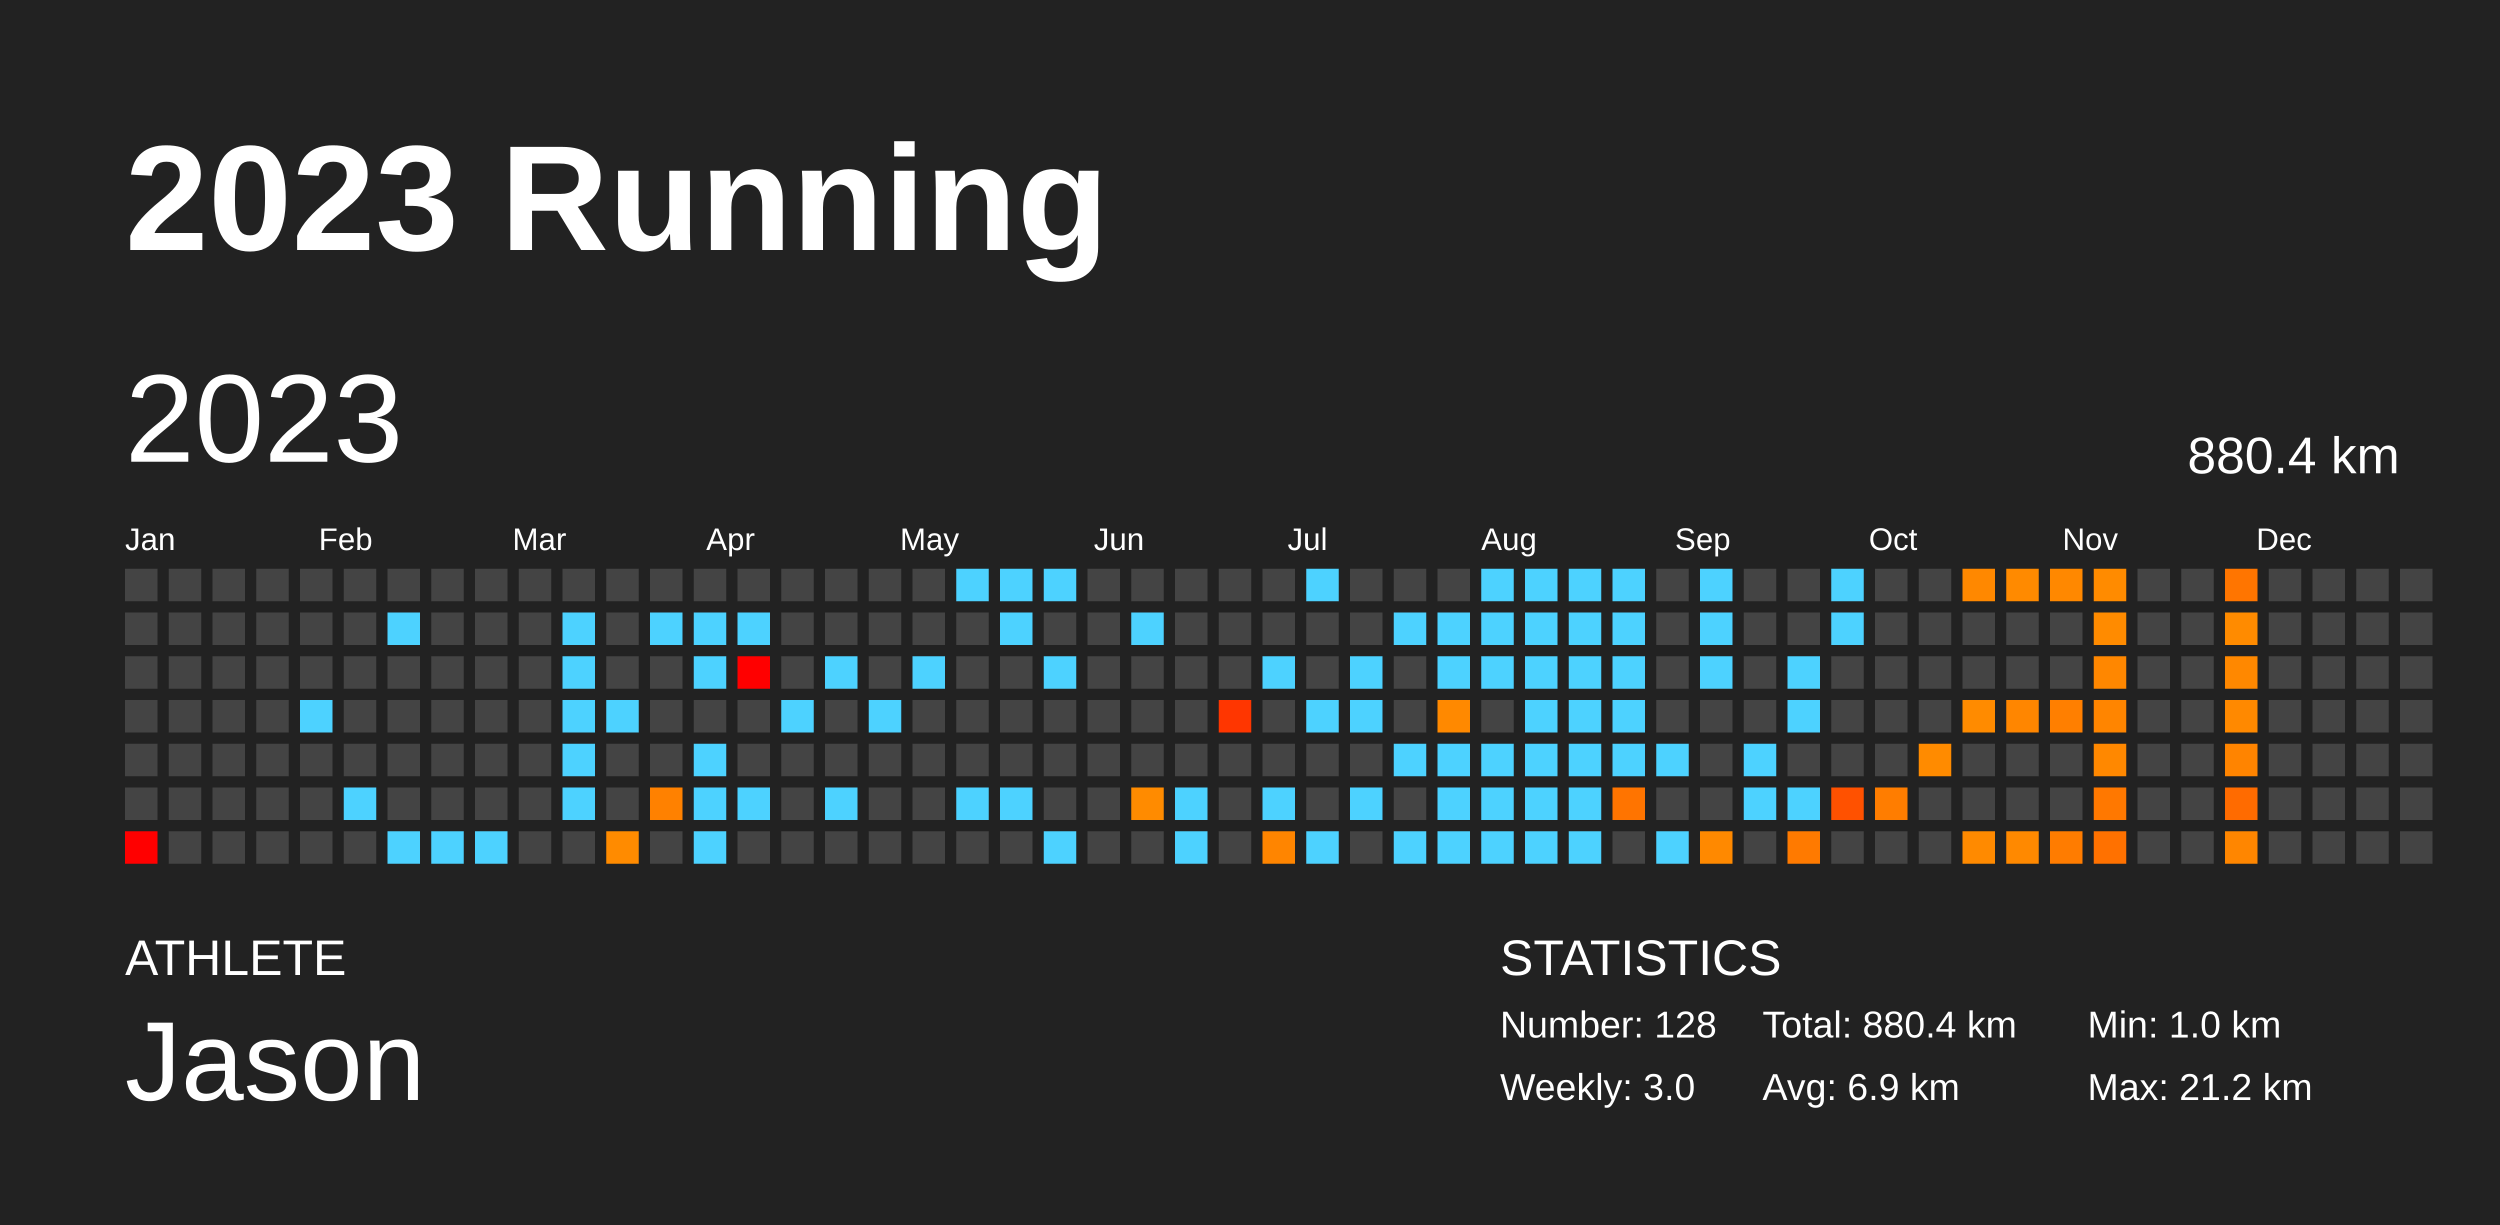
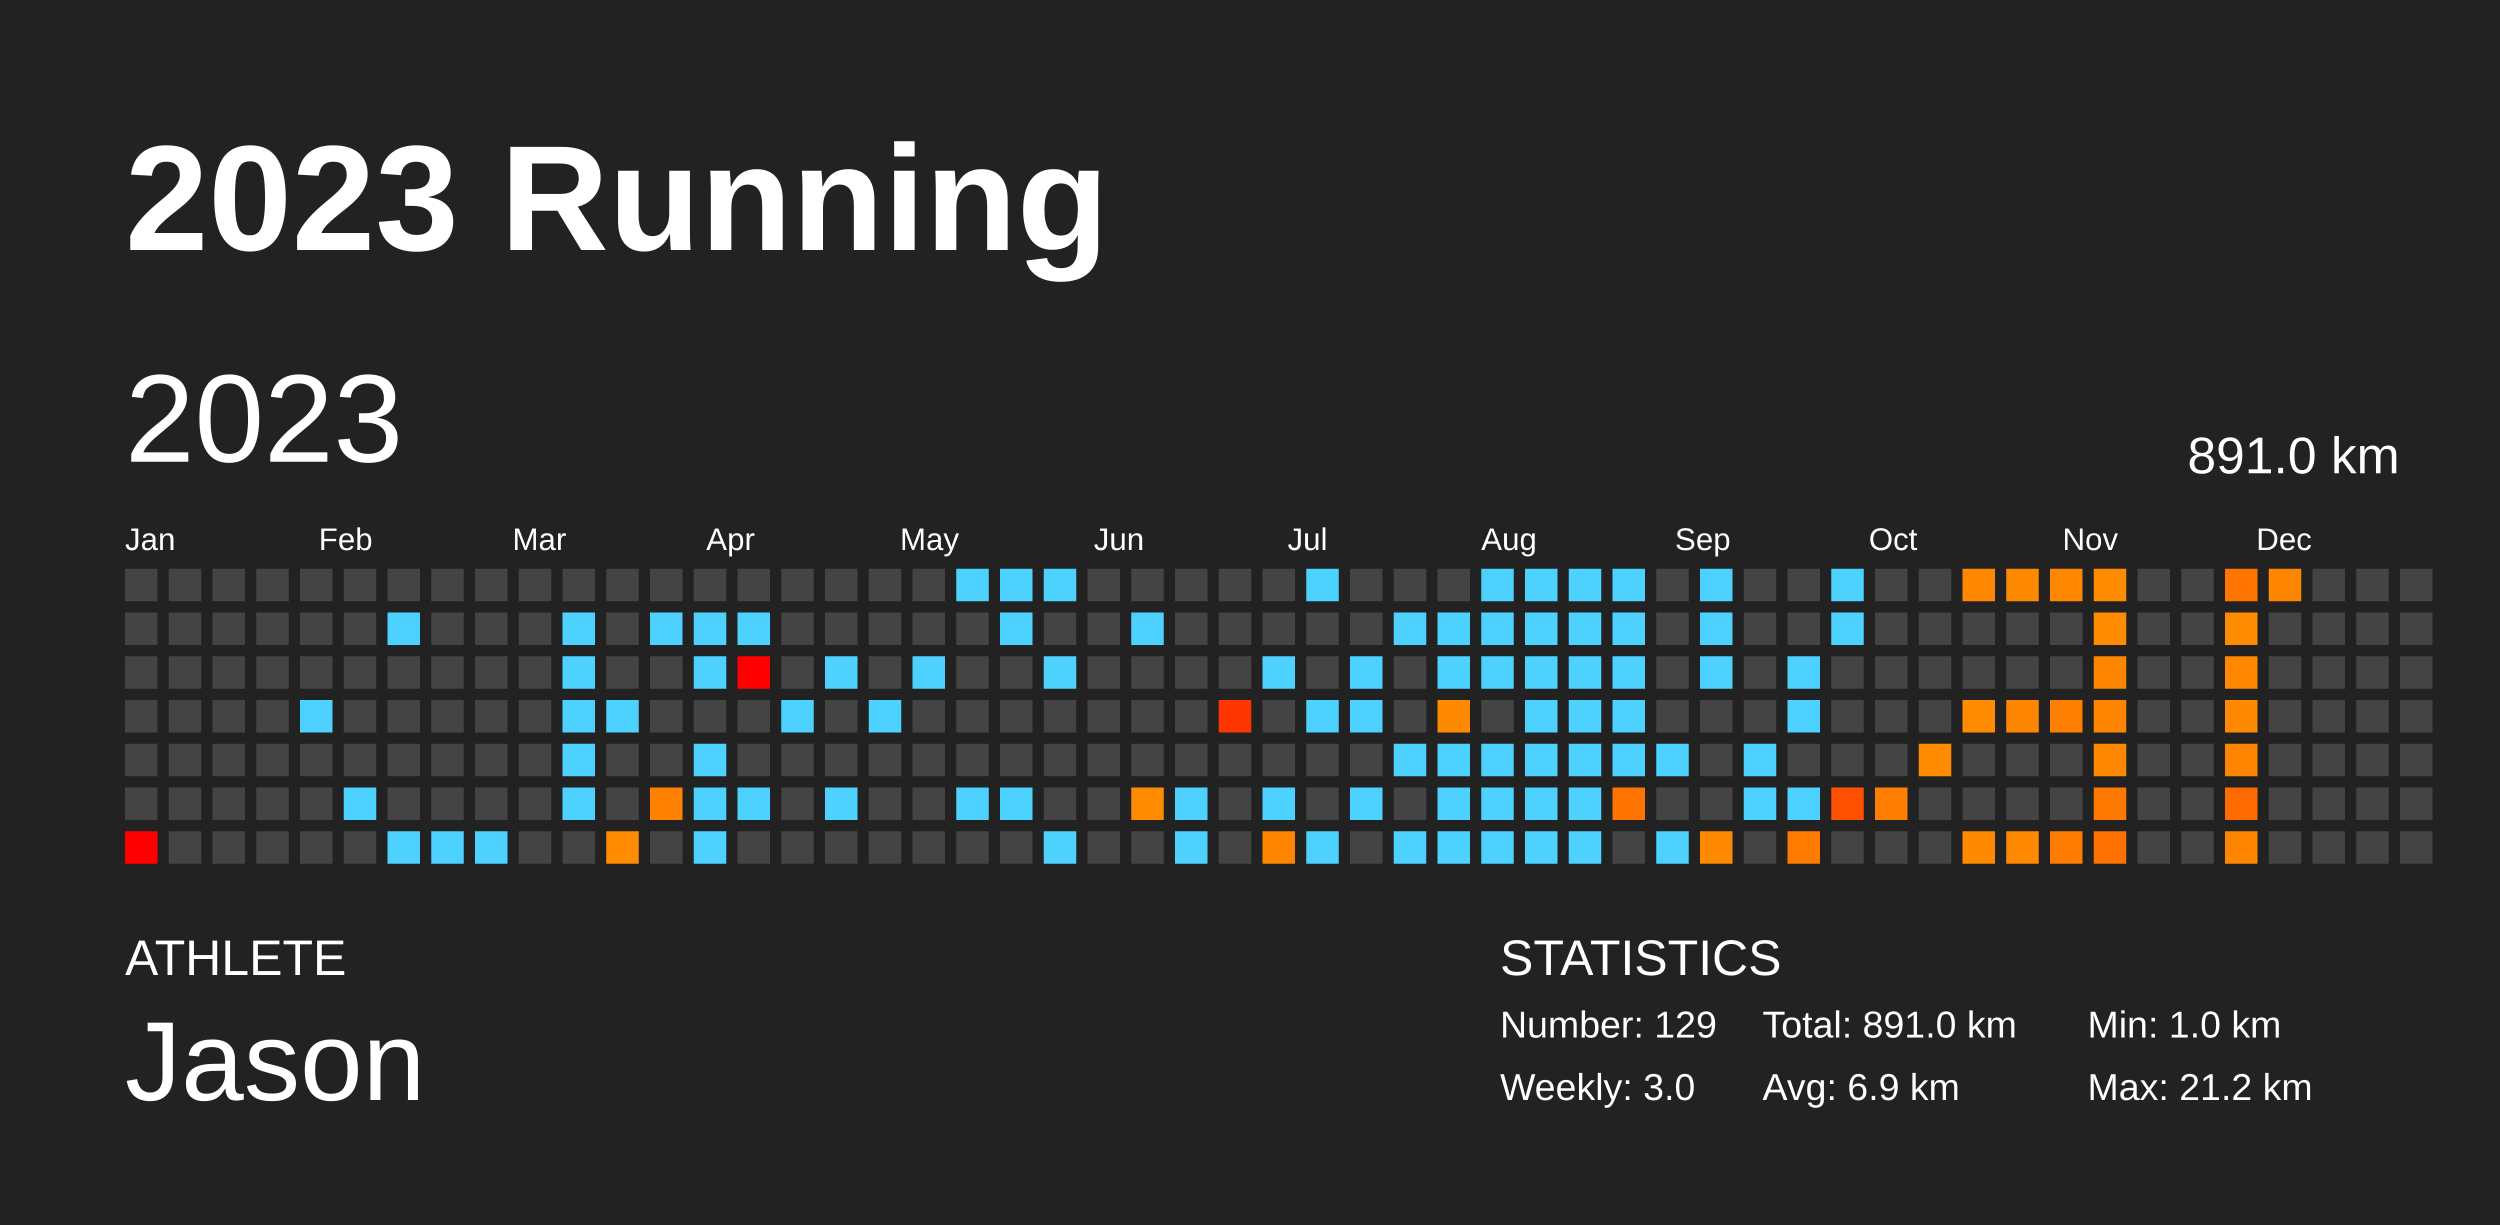
<svg xmlns="http://www.w3.org/2000/svg" baseProfile="full" height="98mm" version="1.1" viewBox="0,0,200,98" width="200mm">
  <defs />
  <rect fill="#222222" height="98" width="200" x="0" y="0" />
  <text fill="#FFFFFF" style="font-size:12px; font-family:Arial; font-weight:bold;" x="10" y="20">2023 Running</text>
  <text fill="#FFFFFF" style="font-size:4px; font-family:Arial" x="10" y="78">ATHLETE</text>
  <text fill="#FFFFFF" style="font-size:9px; font-family:Arial" x="10" y="88">Jason</text>
  <text fill="#FFFFFF" style="font-size:4px; font-family:Arial" x="120" y="78">STATISTICS</text>
-   <text fill="#FFFFFF" style="font-size:3px; font-family:Arial" x="120" y="83">Number: 128</text>
+   <text fill="#FFFFFF" style="font-size:3px; font-family:Arial" x="120" y="83">Number: 129</text>
  <text fill="#FFFFFF" style="font-size:3px; font-family:Arial" x="120" y="88">Weekly: 3.0</text>
-   <text fill="#FFFFFF" style="font-size:3px; font-family:Arial" x="141" y="83">Total: 880.4 km</text>
+   <text fill="#FFFFFF" style="font-size:3px; font-family:Arial" x="141" y="83">Total: 891.0 km</text>
  <text fill="#FFFFFF" style="font-size:3px; font-family:Arial" x="141" y="88">Avg: 6.9 km</text>
  <text fill="#FFFFFF" style="font-size:3px; font-family:Arial" x="167" y="83">Min: 1.0 km</text>
  <text fill="#FFFFFF" style="font-size:3px; font-family:Arial" x="167" y="88">Max: 21.2 km</text>
  <text dominant-baseline="hanging" fill="#FFFFFF" style="font-size:10.0px; font-family:Arial;" x="10" y="30">2023</text>
-   <text dominant-baseline="hanging" fill="#FFFFFF" style="font-size:4.125px; font-family:Arial;" x="175" y="35">880.4 km</text>
+   <text dominant-baseline="hanging" fill="#FFFFFF" style="font-size:4.125px; font-family:Arial;" x="175" y="35">891.0 km</text>
  <text fill="#FFFFFF" style="font-size:2.5px; font-family:Arial" x="10.0" y="44">Jan</text>
  <text fill="#FFFFFF" style="font-size:2.5px; font-family:Arial" x="25.5" y="44">Feb</text>
  <text fill="#FFFFFF" style="font-size:2.5px; font-family:Arial" x="41.0" y="44">Mar</text>
  <text fill="#FFFFFF" style="font-size:2.5px; font-family:Arial" x="56.5" y="44">Apr</text>
  <text fill="#FFFFFF" style="font-size:2.5px; font-family:Arial" x="72.0" y="44">May</text>
  <text fill="#FFFFFF" style="font-size:2.5px; font-family:Arial" x="87.5" y="44">Jun</text>
  <text fill="#FFFFFF" style="font-size:2.5px; font-family:Arial" x="103.0" y="44">Jul</text>
  <text fill="#FFFFFF" style="font-size:2.5px; font-family:Arial" x="118.5" y="44">Aug</text>
  <text fill="#FFFFFF" style="font-size:2.5px; font-family:Arial" x="134.0" y="44">Sep</text>
  <text fill="#FFFFFF" style="font-size:2.5px; font-family:Arial" x="149.5" y="44">Oct</text>
  <text fill="#FFFFFF" style="font-size:2.5px; font-family:Arial" x="165.0" y="44">Nov</text>
  <text fill="#FFFFFF" style="font-size:2.5px; font-family:Arial" x="180.5" y="44">Dec</text>
  <rect fill="#444444" height="2.6" width="2.6" x="10.0" y="45.5" />
  <rect fill="#444444" height="2.6" width="2.6" x="10.0" y="49.0" />
  <rect fill="#444444" height="2.6" width="2.6" x="10.0" y="52.5" />
  <rect fill="#444444" height="2.6" width="2.6" x="10.0" y="56.0" />
  <rect fill="#444444" height="2.6" width="2.6" x="10.0" y="59.5" />
  <rect fill="#444444" height="2.6" width="2.6" x="10.0" y="63.0" />
  <rect fill="red" height="2.6" width="2.6" x="10.0" y="66.5" />
  <rect fill="#444444" height="2.6" width="2.6" x="13.5" y="45.5" />
  <rect fill="#444444" height="2.6" width="2.6" x="13.5" y="49.0" />
  <rect fill="#444444" height="2.6" width="2.6" x="13.5" y="52.5" />
  <rect fill="#444444" height="2.6" width="2.6" x="13.5" y="56.0" />
  <rect fill="#444444" height="2.6" width="2.6" x="13.5" y="59.5" />
  <rect fill="#444444" height="2.6" width="2.6" x="13.5" y="63.0" />
  <rect fill="#444444" height="2.6" width="2.6" x="13.5" y="66.5" />
  <rect fill="#444444" height="2.6" width="2.6" x="17.0" y="45.5" />
  <rect fill="#444444" height="2.6" width="2.6" x="17.0" y="49.0" />
  <rect fill="#444444" height="2.6" width="2.6" x="17.0" y="52.5" />
  <rect fill="#444444" height="2.6" width="2.6" x="17.0" y="56.0" />
  <rect fill="#444444" height="2.6" width="2.6" x="17.0" y="59.5" />
  <rect fill="#444444" height="2.6" width="2.6" x="17.0" y="63.0" />
  <rect fill="#444444" height="2.6" width="2.6" x="17.0" y="66.5" />
  <rect fill="#444444" height="2.6" width="2.6" x="20.5" y="45.5" />
  <rect fill="#444444" height="2.6" width="2.6" x="20.5" y="49.0" />
  <rect fill="#444444" height="2.6" width="2.6" x="20.5" y="52.5" />
  <rect fill="#444444" height="2.6" width="2.6" x="20.5" y="56.0" />
  <rect fill="#444444" height="2.6" width="2.6" x="20.5" y="59.5" />
  <rect fill="#444444" height="2.6" width="2.6" x="20.5" y="63.0" />
  <rect fill="#444444" height="2.6" width="2.6" x="20.5" y="66.5" />
  <rect fill="#444444" height="2.6" width="2.6" x="24.0" y="45.5" />
  <rect fill="#444444" height="2.6" width="2.6" x="24.0" y="49.0" />
  <rect fill="#444444" height="2.6" width="2.6" x="24.0" y="52.5" />
  <rect fill="#4dd2ff" height="2.6" width="2.6" x="24.0" y="56.0" />
  <rect fill="#444444" height="2.6" width="2.6" x="24.0" y="59.5" />
  <rect fill="#444444" height="2.6" width="2.6" x="24.0" y="63.0" />
  <rect fill="#444444" height="2.6" width="2.6" x="24.0" y="66.5" />
  <rect fill="#444444" height="2.6" width="2.6" x="27.5" y="45.5" />
  <rect fill="#444444" height="2.6" width="2.6" x="27.5" y="49.0" />
  <rect fill="#444444" height="2.6" width="2.6" x="27.5" y="52.5" />
  <rect fill="#444444" height="2.6" width="2.6" x="27.5" y="56.0" />
  <rect fill="#444444" height="2.6" width="2.6" x="27.5" y="59.5" />
  <rect fill="#4dd2ff" height="2.6" width="2.6" x="27.5" y="63.0" />
  <rect fill="#444444" height="2.6" width="2.6" x="27.5" y="66.5" />
  <rect fill="#444444" height="2.6" width="2.6" x="31.0" y="45.5" />
  <rect fill="#4dd2ff" height="2.6" width="2.6" x="31.0" y="49.0" />
  <rect fill="#444444" height="2.6" width="2.6" x="31.0" y="52.5" />
  <rect fill="#444444" height="2.6" width="2.6" x="31.0" y="56.0" />
  <rect fill="#444444" height="2.6" width="2.6" x="31.0" y="59.5" />
  <rect fill="#444444" height="2.6" width="2.6" x="31.0" y="63.0" />
  <rect fill="#4dd2ff" height="2.6" width="2.6" x="31.0" y="66.5" />
  <rect fill="#444444" height="2.6" width="2.6" x="34.5" y="45.5" />
  <rect fill="#444444" height="2.6" width="2.6" x="34.5" y="49.0" />
  <rect fill="#444444" height="2.6" width="2.6" x="34.5" y="52.5" />
  <rect fill="#444444" height="2.6" width="2.6" x="34.5" y="56.0" />
  <rect fill="#444444" height="2.6" width="2.6" x="34.5" y="59.5" />
  <rect fill="#444444" height="2.6" width="2.6" x="34.5" y="63.0" />
  <rect fill="#4dd2ff" height="2.6" width="2.6" x="34.5" y="66.5" />
  <rect fill="#444444" height="2.6" width="2.6" x="38.0" y="45.5" />
  <rect fill="#444444" height="2.6" width="2.6" x="38.0" y="49.0" />
  <rect fill="#444444" height="2.6" width="2.6" x="38.0" y="52.5" />
  <rect fill="#444444" height="2.6" width="2.6" x="38.0" y="56.0" />
  <rect fill="#444444" height="2.6" width="2.6" x="38.0" y="59.5" />
  <rect fill="#444444" height="2.6" width="2.6" x="38.0" y="63.0" />
  <rect fill="#4dd2ff" height="2.6" width="2.6" x="38.0" y="66.5" />
  <rect fill="#444444" height="2.6" width="2.6" x="41.5" y="45.5" />
  <rect fill="#444444" height="2.6" width="2.6" x="41.5" y="49.0" />
  <rect fill="#444444" height="2.6" width="2.6" x="41.5" y="52.5" />
  <rect fill="#444444" height="2.6" width="2.6" x="41.5" y="56.0" />
  <rect fill="#444444" height="2.6" width="2.6" x="41.5" y="59.5" />
  <rect fill="#444444" height="2.6" width="2.6" x="41.5" y="63.0" />
  <rect fill="#444444" height="2.6" width="2.6" x="41.5" y="66.5" />
  <rect fill="#444444" height="2.6" width="2.6" x="45.0" y="45.5" />
  <rect fill="#4dd2ff" height="2.6" width="2.6" x="45.0" y="49.0" />
  <rect fill="#4dd2ff" height="2.6" width="2.6" x="45.0" y="52.5" />
  <rect fill="#4dd2ff" height="2.6" width="2.6" x="45.0" y="56.0" />
  <rect fill="#4dd2ff" height="2.6" width="2.6" x="45.0" y="59.5" />
  <rect fill="#4dd2ff" height="2.6" width="2.6" x="45.0" y="63.0" />
  <rect fill="#444444" height="2.6" width="2.6" x="45.0" y="66.5" />
  <rect fill="#444444" height="2.6" width="2.6" x="48.5" y="45.5" />
  <rect fill="#444444" height="2.6" width="2.6" x="48.5" y="49.0" />
  <rect fill="#444444" height="2.6" width="2.6" x="48.5" y="52.5" />
  <rect fill="#4dd2ff" height="2.6" width="2.6" x="48.5" y="56.0" />
  <rect fill="#444444" height="2.6" width="2.6" x="48.5" y="59.5" />
  <rect fill="#444444" height="2.6" width="2.6" x="48.5" y="63.0" />
  <rect fill="#ff8b00" height="2.6" width="2.6" x="48.5" y="66.5" />
  <rect fill="#444444" height="2.6" width="2.6" x="52.0" y="45.5" />
  <rect fill="#4dd2ff" height="2.6" width="2.6" x="52.0" y="49.0" />
  <rect fill="#444444" height="2.6" width="2.6" x="52.0" y="52.5" />
  <rect fill="#444444" height="2.6" width="2.6" x="52.0" y="56.0" />
  <rect fill="#444444" height="2.6" width="2.6" x="52.0" y="59.5" />
  <rect fill="#ff8100" height="2.6" width="2.6" x="52.0" y="63.0" />
  <rect fill="#444444" height="2.6" width="2.6" x="52.0" y="66.5" />
  <rect fill="#444444" height="2.6" width="2.6" x="55.5" y="45.5" />
  <rect fill="#4dd2ff" height="2.6" width="2.6" x="55.5" y="49.0" />
  <rect fill="#4dd2ff" height="2.6" width="2.6" x="55.5" y="52.5" />
  <rect fill="#444444" height="2.6" width="2.6" x="55.5" y="56.0" />
  <rect fill="#4dd2ff" height="2.6" width="2.6" x="55.5" y="59.5" />
  <rect fill="#4dd2ff" height="2.6" width="2.6" x="55.5" y="63.0" />
  <rect fill="#4dd2ff" height="2.6" width="2.6" x="55.5" y="66.5" />
  <rect fill="#444444" height="2.6" width="2.6" x="59.0" y="45.5" />
  <rect fill="#4dd2ff" height="2.6" width="2.6" x="59.0" y="49.0" />
  <rect fill="red" height="2.6" width="2.6" x="59.0" y="52.5" />
  <rect fill="#444444" height="2.6" width="2.6" x="59.0" y="56.0" />
  <rect fill="#444444" height="2.6" width="2.6" x="59.0" y="59.5" />
  <rect fill="#4dd2ff" height="2.6" width="2.6" x="59.0" y="63.0" />
  <rect fill="#444444" height="2.6" width="2.6" x="59.0" y="66.5" />
  <rect fill="#444444" height="2.6" width="2.6" x="62.5" y="45.5" />
  <rect fill="#444444" height="2.6" width="2.6" x="62.5" y="49.0" />
  <rect fill="#444444" height="2.6" width="2.6" x="62.5" y="52.5" />
  <rect fill="#4dd2ff" height="2.6" width="2.6" x="62.5" y="56.0" />
  <rect fill="#444444" height="2.6" width="2.6" x="62.5" y="59.5" />
  <rect fill="#444444" height="2.6" width="2.6" x="62.5" y="63.0" />
  <rect fill="#444444" height="2.6" width="2.6" x="62.5" y="66.5" />
  <rect fill="#444444" height="2.6" width="2.6" x="66.0" y="45.5" />
  <rect fill="#444444" height="2.6" width="2.6" x="66.0" y="49.0" />
  <rect fill="#4dd2ff" height="2.6" width="2.6" x="66.0" y="52.5" />
  <rect fill="#444444" height="2.6" width="2.6" x="66.0" y="56.0" />
  <rect fill="#444444" height="2.6" width="2.6" x="66.0" y="59.5" />
  <rect fill="#4dd2ff" height="2.6" width="2.6" x="66.0" y="63.0" />
  <rect fill="#444444" height="2.6" width="2.6" x="66.0" y="66.5" />
  <rect fill="#444444" height="2.6" width="2.6" x="69.5" y="45.5" />
  <rect fill="#444444" height="2.6" width="2.6" x="69.5" y="49.0" />
  <rect fill="#444444" height="2.6" width="2.6" x="69.5" y="52.5" />
  <rect fill="#4dd2ff" height="2.6" width="2.6" x="69.5" y="56.0" />
  <rect fill="#444444" height="2.6" width="2.6" x="69.5" y="59.5" />
  <rect fill="#444444" height="2.6" width="2.6" x="69.5" y="63.0" />
  <rect fill="#444444" height="2.6" width="2.6" x="69.5" y="66.5" />
  <rect fill="#444444" height="2.6" width="2.6" x="73.0" y="45.5" />
  <rect fill="#444444" height="2.6" width="2.6" x="73.0" y="49.0" />
  <rect fill="#4dd2ff" height="2.6" width="2.6" x="73.0" y="52.5" />
  <rect fill="#444444" height="2.6" width="2.6" x="73.0" y="56.0" />
  <rect fill="#444444" height="2.6" width="2.6" x="73.0" y="59.5" />
  <rect fill="#444444" height="2.6" width="2.6" x="73.0" y="63.0" />
  <rect fill="#444444" height="2.6" width="2.6" x="73.0" y="66.5" />
  <rect fill="#4dd2ff" height="2.6" width="2.6" x="76.5" y="45.5" />
  <rect fill="#444444" height="2.6" width="2.6" x="76.5" y="49.0" />
  <rect fill="#444444" height="2.6" width="2.6" x="76.5" y="52.5" />
  <rect fill="#444444" height="2.6" width="2.6" x="76.5" y="56.0" />
  <rect fill="#444444" height="2.6" width="2.6" x="76.5" y="59.5" />
  <rect fill="#4dd2ff" height="2.6" width="2.6" x="76.5" y="63.0" />
  <rect fill="#444444" height="2.6" width="2.6" x="76.5" y="66.5" />
  <rect fill="#4dd2ff" height="2.6" width="2.6" x="80.0" y="45.5" />
  <rect fill="#4dd2ff" height="2.6" width="2.6" x="80.0" y="49.0" />
  <rect fill="#444444" height="2.6" width="2.6" x="80.0" y="52.5" />
  <rect fill="#444444" height="2.6" width="2.6" x="80.0" y="56.0" />
  <rect fill="#444444" height="2.6" width="2.6" x="80.0" y="59.5" />
  <rect fill="#4dd2ff" height="2.6" width="2.6" x="80.0" y="63.0" />
  <rect fill="#444444" height="2.6" width="2.6" x="80.0" y="66.5" />
  <rect fill="#4dd2ff" height="2.6" width="2.6" x="83.5" y="45.5" />
  <rect fill="#444444" height="2.6" width="2.6" x="83.5" y="49.0" />
  <rect fill="#4dd2ff" height="2.6" width="2.6" x="83.5" y="52.5" />
  <rect fill="#444444" height="2.6" width="2.6" x="83.5" y="56.0" />
  <rect fill="#444444" height="2.6" width="2.6" x="83.5" y="59.5" />
  <rect fill="#444444" height="2.6" width="2.6" x="83.5" y="63.0" />
  <rect fill="#4dd2ff" height="2.6" width="2.6" x="83.5" y="66.5" />
  <rect fill="#444444" height="2.6" width="2.6" x="87.0" y="45.5" />
  <rect fill="#444444" height="2.6" width="2.6" x="87.0" y="49.0" />
  <rect fill="#444444" height="2.6" width="2.6" x="87.0" y="52.5" />
  <rect fill="#444444" height="2.6" width="2.6" x="87.0" y="56.0" />
  <rect fill="#444444" height="2.6" width="2.6" x="87.0" y="59.5" />
  <rect fill="#444444" height="2.6" width="2.6" x="87.0" y="63.0" />
  <rect fill="#444444" height="2.6" width="2.6" x="87.0" y="66.5" />
  <rect fill="#444444" height="2.6" width="2.6" x="90.5" y="45.5" />
  <rect fill="#4dd2ff" height="2.6" width="2.6" x="90.5" y="49.0" />
  <rect fill="#444444" height="2.6" width="2.6" x="90.5" y="52.5" />
  <rect fill="#444444" height="2.6" width="2.6" x="90.5" y="56.0" />
  <rect fill="#444444" height="2.6" width="2.6" x="90.5" y="59.5" />
  <rect fill="#ff8b00" height="2.6" width="2.6" x="90.5" y="63.0" />
  <rect fill="#444444" height="2.6" width="2.6" x="90.5" y="66.5" />
  <rect fill="#444444" height="2.6" width="2.6" x="94.0" y="45.5" />
  <rect fill="#444444" height="2.6" width="2.6" x="94.0" y="49.0" />
  <rect fill="#444444" height="2.6" width="2.6" x="94.0" y="52.5" />
  <rect fill="#444444" height="2.6" width="2.6" x="94.0" y="56.0" />
  <rect fill="#444444" height="2.6" width="2.6" x="94.0" y="59.5" />
  <rect fill="#4dd2ff" height="2.6" width="2.6" x="94.0" y="63.0" />
  <rect fill="#4dd2ff" height="2.6" width="2.6" x="94.0" y="66.5" />
  <rect fill="#444444" height="2.6" width="2.6" x="97.5" y="45.5" />
  <rect fill="#444444" height="2.6" width="2.6" x="97.5" y="49.0" />
  <rect fill="#444444" height="2.6" width="2.6" x="97.5" y="52.5" />
  <rect fill="#ff3600" height="2.6" width="2.6" x="97.5" y="56.0" />
  <rect fill="#444444" height="2.6" width="2.6" x="97.5" y="59.5" />
  <rect fill="#444444" height="2.6" width="2.6" x="97.5" y="63.0" />
  <rect fill="#444444" height="2.6" width="2.6" x="97.5" y="66.5" />
  <rect fill="#444444" height="2.6" width="2.6" x="101.0" y="45.5" />
  <rect fill="#444444" height="2.6" width="2.6" x="101.0" y="49.0" />
  <rect fill="#4dd2ff" height="2.6" width="2.6" x="101.0" y="52.5" />
  <rect fill="#444444" height="2.6" width="2.6" x="101.0" y="56.0" />
  <rect fill="#444444" height="2.6" width="2.6" x="101.0" y="59.5" />
  <rect fill="#4dd2ff" height="2.6" width="2.6" x="101.0" y="63.0" />
  <rect fill="#ff8500" height="2.6" width="2.6" x="101.0" y="66.5" />
  <rect fill="#4dd2ff" height="2.6" width="2.6" x="104.5" y="45.5" />
  <rect fill="#444444" height="2.6" width="2.6" x="104.5" y="49.0" />
  <rect fill="#444444" height="2.6" width="2.6" x="104.5" y="52.5" />
  <rect fill="#4dd2ff" height="2.6" width="2.6" x="104.5" y="56.0" />
  <rect fill="#444444" height="2.6" width="2.6" x="104.5" y="59.5" />
  <rect fill="#444444" height="2.6" width="2.6" x="104.5" y="63.0" />
  <rect fill="#4dd2ff" height="2.6" width="2.6" x="104.5" y="66.5" />
  <rect fill="#444444" height="2.6" width="2.6" x="108.0" y="45.5" />
  <rect fill="#444444" height="2.6" width="2.6" x="108.0" y="49.0" />
  <rect fill="#4dd2ff" height="2.6" width="2.6" x="108.0" y="52.5" />
  <rect fill="#4dd2ff" height="2.6" width="2.6" x="108.0" y="56.0" />
  <rect fill="#444444" height="2.6" width="2.6" x="108.0" y="59.5" />
  <rect fill="#4dd2ff" height="2.6" width="2.6" x="108.0" y="63.0" />
  <rect fill="#444444" height="2.6" width="2.6" x="108.0" y="66.5" />
  <rect fill="#444444" height="2.6" width="2.6" x="111.5" y="45.5" />
  <rect fill="#4dd2ff" height="2.6" width="2.6" x="111.5" y="49.0" />
  <rect fill="#444444" height="2.6" width="2.6" x="111.5" y="52.5" />
  <rect fill="#444444" height="2.6" width="2.6" x="111.5" y="56.0" />
  <rect fill="#4dd2ff" height="2.6" width="2.6" x="111.5" y="59.5" />
  <rect fill="#444444" height="2.6" width="2.6" x="111.5" y="63.0" />
  <rect fill="#4dd2ff" height="2.6" width="2.6" x="111.5" y="66.5" />
  <rect fill="#444444" height="2.6" width="2.6" x="115.0" y="45.5" />
  <rect fill="#4dd2ff" height="2.6" width="2.6" x="115.0" y="49.0" />
  <rect fill="#4dd2ff" height="2.6" width="2.6" x="115.0" y="52.5" />
  <rect fill="#ff8900" height="2.6" width="2.6" x="115.0" y="56.0" />
  <rect fill="#4dd2ff" height="2.6" width="2.6" x="115.0" y="59.5" />
  <rect fill="#4dd2ff" height="2.6" width="2.6" x="115.0" y="63.0" />
  <rect fill="#4dd2ff" height="2.6" width="2.6" x="115.0" y="66.5" />
  <rect fill="#4dd2ff" height="2.6" width="2.6" x="118.5" y="45.5" />
  <rect fill="#4dd2ff" height="2.6" width="2.6" x="118.5" y="49.0" />
  <rect fill="#4dd2ff" height="2.6" width="2.6" x="118.5" y="52.5" />
  <rect fill="#444444" height="2.6" width="2.6" x="118.5" y="56.0" />
  <rect fill="#4dd2ff" height="2.6" width="2.6" x="118.5" y="59.5" />
  <rect fill="#4dd2ff" height="2.6" width="2.6" x="118.5" y="63.0" />
  <rect fill="#4dd2ff" height="2.6" width="2.6" x="118.5" y="66.5" />
  <rect fill="#4dd2ff" height="2.6" width="2.6" x="122.0" y="45.5" />
  <rect fill="#4dd2ff" height="2.6" width="2.6" x="122.0" y="49.0" />
  <rect fill="#4dd2ff" height="2.6" width="2.6" x="122.0" y="52.5" />
  <rect fill="#4dd2ff" height="2.6" width="2.6" x="122.0" y="56.0" />
  <rect fill="#4dd2ff" height="2.6" width="2.6" x="122.0" y="59.5" />
  <rect fill="#4dd2ff" height="2.6" width="2.6" x="122.0" y="63.0" />
  <rect fill="#4dd2ff" height="2.6" width="2.6" x="122.0" y="66.5" />
  <rect fill="#4dd2ff" height="2.6" width="2.6" x="125.5" y="45.5" />
  <rect fill="#4dd2ff" height="2.6" width="2.6" x="125.5" y="49.0" />
  <rect fill="#4dd2ff" height="2.6" width="2.6" x="125.5" y="52.5" />
  <rect fill="#4dd2ff" height="2.6" width="2.6" x="125.5" y="56.0" />
  <rect fill="#4dd2ff" height="2.6" width="2.6" x="125.5" y="59.5" />
  <rect fill="#4dd2ff" height="2.6" width="2.6" x="125.5" y="63.0" />
  <rect fill="#4dd2ff" height="2.6" width="2.6" x="125.5" y="66.5" />
  <rect fill="#4dd2ff" height="2.6" width="2.6" x="129.0" y="45.5" />
  <rect fill="#4dd2ff" height="2.6" width="2.6" x="129.0" y="49.0" />
  <rect fill="#4dd2ff" height="2.6" width="2.6" x="129.0" y="52.5" />
  <rect fill="#4dd2ff" height="2.6" width="2.6" x="129.0" y="56.0" />
  <rect fill="#4dd2ff" height="2.6" width="2.6" x="129.0" y="59.5" />
  <rect fill="#ff7400" height="2.6" width="2.6" x="129.0" y="63.0" />
  <rect fill="#444444" height="2.6" width="2.6" x="129.0" y="66.5" />
  <rect fill="#444444" height="2.6" width="2.6" x="132.5" y="45.5" />
  <rect fill="#444444" height="2.6" width="2.6" x="132.5" y="49.0" />
  <rect fill="#444444" height="2.6" width="2.6" x="132.5" y="52.5" />
  <rect fill="#444444" height="2.6" width="2.6" x="132.5" y="56.0" />
  <rect fill="#4dd2ff" height="2.6" width="2.6" x="132.5" y="59.5" />
  <rect fill="#444444" height="2.6" width="2.6" x="132.5" y="63.0" />
  <rect fill="#4dd2ff" height="2.6" width="2.6" x="132.5" y="66.5" />
  <rect fill="#4dd2ff" height="2.6" width="2.6" x="136.0" y="45.5" />
  <rect fill="#4dd2ff" height="2.6" width="2.6" x="136.0" y="49.0" />
  <rect fill="#4dd2ff" height="2.6" width="2.6" x="136.0" y="52.5" />
  <rect fill="#444444" height="2.6" width="2.6" x="136.0" y="56.0" />
  <rect fill="#444444" height="2.6" width="2.6" x="136.0" y="59.5" />
  <rect fill="#444444" height="2.6" width="2.6" x="136.0" y="63.0" />
  <rect fill="#ff8900" height="2.6" width="2.6" x="136.0" y="66.5" />
  <rect fill="#444444" height="2.6" width="2.6" x="139.5" y="45.5" />
  <rect fill="#444444" height="2.6" width="2.6" x="139.5" y="49.0" />
  <rect fill="#444444" height="2.6" width="2.6" x="139.5" y="52.5" />
  <rect fill="#444444" height="2.6" width="2.6" x="139.5" y="56.0" />
  <rect fill="#4dd2ff" height="2.6" width="2.6" x="139.5" y="59.5" />
  <rect fill="#4dd2ff" height="2.6" width="2.6" x="139.5" y="63.0" />
  <rect fill="#444444" height="2.6" width="2.6" x="139.5" y="66.5" />
  <rect fill="#444444" height="2.6" width="2.6" x="143.0" y="45.5" />
  <rect fill="#444444" height="2.6" width="2.6" x="143.0" y="49.0" />
  <rect fill="#4dd2ff" height="2.6" width="2.6" x="143.0" y="52.5" />
  <rect fill="#4dd2ff" height="2.6" width="2.6" x="143.0" y="56.0" />
  <rect fill="#444444" height="2.6" width="2.6" x="143.0" y="59.5" />
  <rect fill="#4dd2ff" height="2.6" width="2.6" x="143.0" y="63.0" />
  <rect fill="#ff7a00" height="2.6" width="2.6" x="143.0" y="66.5" />
  <rect fill="#4dd2ff" height="2.6" width="2.6" x="146.5" y="45.5" />
  <rect fill="#4dd2ff" height="2.6" width="2.6" x="146.5" y="49.0" />
  <rect fill="#444444" height="2.6" width="2.6" x="146.5" y="52.5" />
  <rect fill="#444444" height="2.6" width="2.6" x="146.5" y="56.0" />
  <rect fill="#444444" height="2.6" width="2.6" x="146.5" y="59.5" />
  <rect fill="#ff5100" height="2.6" width="2.6" x="146.5" y="63.0" />
  <rect fill="#444444" height="2.6" width="2.6" x="146.5" y="66.5" />
  <rect fill="#444444" height="2.6" width="2.6" x="150.0" y="45.5" />
  <rect fill="#444444" height="2.6" width="2.6" x="150.0" y="49.0" />
  <rect fill="#444444" height="2.6" width="2.6" x="150.0" y="52.5" />
  <rect fill="#444444" height="2.6" width="2.6" x="150.0" y="56.0" />
  <rect fill="#444444" height="2.6" width="2.6" x="150.0" y="59.5" />
  <rect fill="#ff7d00" height="2.6" width="2.6" x="150.0" y="63.0" />
  <rect fill="#444444" height="2.6" width="2.6" x="150.0" y="66.5" />
  <rect fill="#444444" height="2.6" width="2.6" x="153.5" y="45.5" />
  <rect fill="#444444" height="2.6" width="2.6" x="153.5" y="49.0" />
  <rect fill="#444444" height="2.6" width="2.6" x="153.5" y="52.5" />
  <rect fill="#444444" height="2.6" width="2.6" x="153.5" y="56.0" />
  <rect fill="#ff8b00" height="2.6" width="2.6" x="153.5" y="59.5" />
  <rect fill="#444444" height="2.6" width="2.6" x="153.5" y="63.0" />
  <rect fill="#444444" height="2.6" width="2.6" x="153.5" y="66.5" />
  <rect fill="#ff8800" height="2.6" width="2.6" x="157.0" y="45.5" />
  <rect fill="#444444" height="2.6" width="2.6" x="157.0" y="49.0" />
  <rect fill="#444444" height="2.6" width="2.6" x="157.0" y="52.5" />
  <rect fill="#ff8b00" height="2.6" width="2.6" x="157.0" y="56.0" />
  <rect fill="#444444" height="2.6" width="2.6" x="157.0" y="59.5" />
  <rect fill="#444444" height="2.6" width="2.6" x="157.0" y="63.0" />
  <rect fill="#ff8a00" height="2.6" width="2.6" x="157.0" y="66.5" />
  <rect fill="#ff8a00" height="2.6" width="2.6" x="160.5" y="45.5" />
  <rect fill="#444444" height="2.6" width="2.6" x="160.5" y="49.0" />
  <rect fill="#444444" height="2.6" width="2.6" x="160.5" y="52.5" />
  <rect fill="#ff8600" height="2.6" width="2.6" x="160.5" y="56.0" />
  <rect fill="#444444" height="2.6" width="2.6" x="160.5" y="59.5" />
  <rect fill="#444444" height="2.6" width="2.6" x="160.5" y="63.0" />
  <rect fill="#ff8900" height="2.6" width="2.6" x="160.5" y="66.5" />
  <rect fill="#ff8800" height="2.6" width="2.6" x="164.0" y="45.5" />
  <rect fill="#444444" height="2.6" width="2.6" x="164.0" y="49.0" />
  <rect fill="#444444" height="2.6" width="2.6" x="164.0" y="52.5" />
  <rect fill="#ff7f00" height="2.6" width="2.6" x="164.0" y="56.0" />
  <rect fill="#444444" height="2.6" width="2.6" x="164.0" y="59.5" />
  <rect fill="#444444" height="2.6" width="2.6" x="164.0" y="63.0" />
  <rect fill="#ff7c00" height="2.6" width="2.6" x="164.0" y="66.5" />
  <rect fill="#ff8b00" height="2.6" width="2.6" x="167.5" y="45.5" />
  <rect fill="#ff8b00" height="2.6" width="2.6" x="167.5" y="49.0" />
  <rect fill="#ff8700" height="2.6" width="2.6" x="167.5" y="52.5" />
  <rect fill="#ff8500" height="2.6" width="2.6" x="167.5" y="56.0" />
  <rect fill="#ff8800" height="2.6" width="2.6" x="167.5" y="59.5" />
  <rect fill="#ff7800" height="2.6" width="2.6" x="167.5" y="63.0" />
  <rect fill="#ff7100" height="2.6" width="2.6" x="167.5" y="66.5" />
  <rect fill="#444444" height="2.6" width="2.6" x="171.0" y="45.5" />
  <rect fill="#444444" height="2.6" width="2.6" x="171.0" y="49.0" />
  <rect fill="#444444" height="2.6" width="2.6" x="171.0" y="52.5" />
  <rect fill="#444444" height="2.6" width="2.6" x="171.0" y="56.0" />
  <rect fill="#444444" height="2.6" width="2.6" x="171.0" y="59.5" />
  <rect fill="#444444" height="2.6" width="2.6" x="171.0" y="63.0" />
  <rect fill="#444444" height="2.6" width="2.6" x="171.0" y="66.5" />
  <rect fill="#444444" height="2.6" width="2.6" x="174.5" y="45.5" />
  <rect fill="#444444" height="2.6" width="2.6" x="174.5" y="49.0" />
  <rect fill="#444444" height="2.6" width="2.6" x="174.5" y="52.5" />
  <rect fill="#444444" height="2.6" width="2.6" x="174.5" y="56.0" />
  <rect fill="#444444" height="2.6" width="2.6" x="174.5" y="59.5" />
  <rect fill="#444444" height="2.6" width="2.6" x="174.5" y="63.0" />
  <rect fill="#444444" height="2.6" width="2.6" x="174.5" y="66.5" />
  <rect fill="#ff7500" height="2.6" width="2.6" x="178.0" y="45.5" />
  <rect fill="#ff8b00" height="2.6" width="2.6" x="178.0" y="49.0" />
  <rect fill="#ff8800" height="2.6" width="2.6" x="178.0" y="52.5" />
  <rect fill="#ff8900" height="2.6" width="2.6" x="178.0" y="56.0" />
  <rect fill="#ff8400" height="2.6" width="2.6" x="178.0" y="59.5" />
  <rect fill="#ff6b00" height="2.6" width="2.6" x="178.0" y="63.0" />
  <rect fill="#ff8600" height="2.6" width="2.6" x="178.0" y="66.5" />
-   <rect fill="#444444" height="2.6" width="2.6" x="181.5" y="45.5" />
+   <rect fill="#ff8600" height="2.6" width="2.6" x="181.5" y="45.5" />
  <rect fill="#444444" height="2.6" width="2.6" x="181.5" y="49.0" />
  <rect fill="#444444" height="2.6" width="2.6" x="181.5" y="52.5" />
  <rect fill="#444444" height="2.6" width="2.6" x="181.5" y="56.0" />
  <rect fill="#444444" height="2.6" width="2.6" x="181.5" y="59.5" />
  <rect fill="#444444" height="2.6" width="2.6" x="181.5" y="63.0" />
  <rect fill="#444444" height="2.6" width="2.6" x="181.5" y="66.5" />
  <rect fill="#444444" height="2.6" width="2.6" x="185.0" y="45.5" />
  <rect fill="#444444" height="2.6" width="2.6" x="185.0" y="49.0" />
  <rect fill="#444444" height="2.6" width="2.6" x="185.0" y="52.5" />
  <rect fill="#444444" height="2.6" width="2.6" x="185.0" y="56.0" />
  <rect fill="#444444" height="2.6" width="2.6" x="185.0" y="59.5" />
  <rect fill="#444444" height="2.6" width="2.6" x="185.0" y="63.0" />
  <rect fill="#444444" height="2.6" width="2.6" x="185.0" y="66.5" />
  <rect fill="#444444" height="2.6" width="2.6" x="188.5" y="45.5" />
  <rect fill="#444444" height="2.6" width="2.6" x="188.5" y="49.0" />
  <rect fill="#444444" height="2.6" width="2.6" x="188.5" y="52.5" />
  <rect fill="#444444" height="2.6" width="2.6" x="188.5" y="56.0" />
  <rect fill="#444444" height="2.6" width="2.6" x="188.5" y="59.5" />
  <rect fill="#444444" height="2.6" width="2.6" x="188.5" y="63.0" />
  <rect fill="#444444" height="2.6" width="2.6" x="188.5" y="66.5" />
  <rect fill="#444444" height="2.6" width="2.6" x="192.0" y="45.5" />
  <rect fill="#444444" height="2.6" width="2.6" x="192.0" y="49.0" />
  <rect fill="#444444" height="2.6" width="2.6" x="192.0" y="52.5" />
  <rect fill="#444444" height="2.6" width="2.6" x="192.0" y="56.0" />
  <rect fill="#444444" height="2.6" width="2.6" x="192.0" y="59.5" />
  <rect fill="#444444" height="2.6" width="2.6" x="192.0" y="63.0" />
  <rect fill="#444444" height="2.6" width="2.6" x="192.0" y="66.5" />
</svg>
